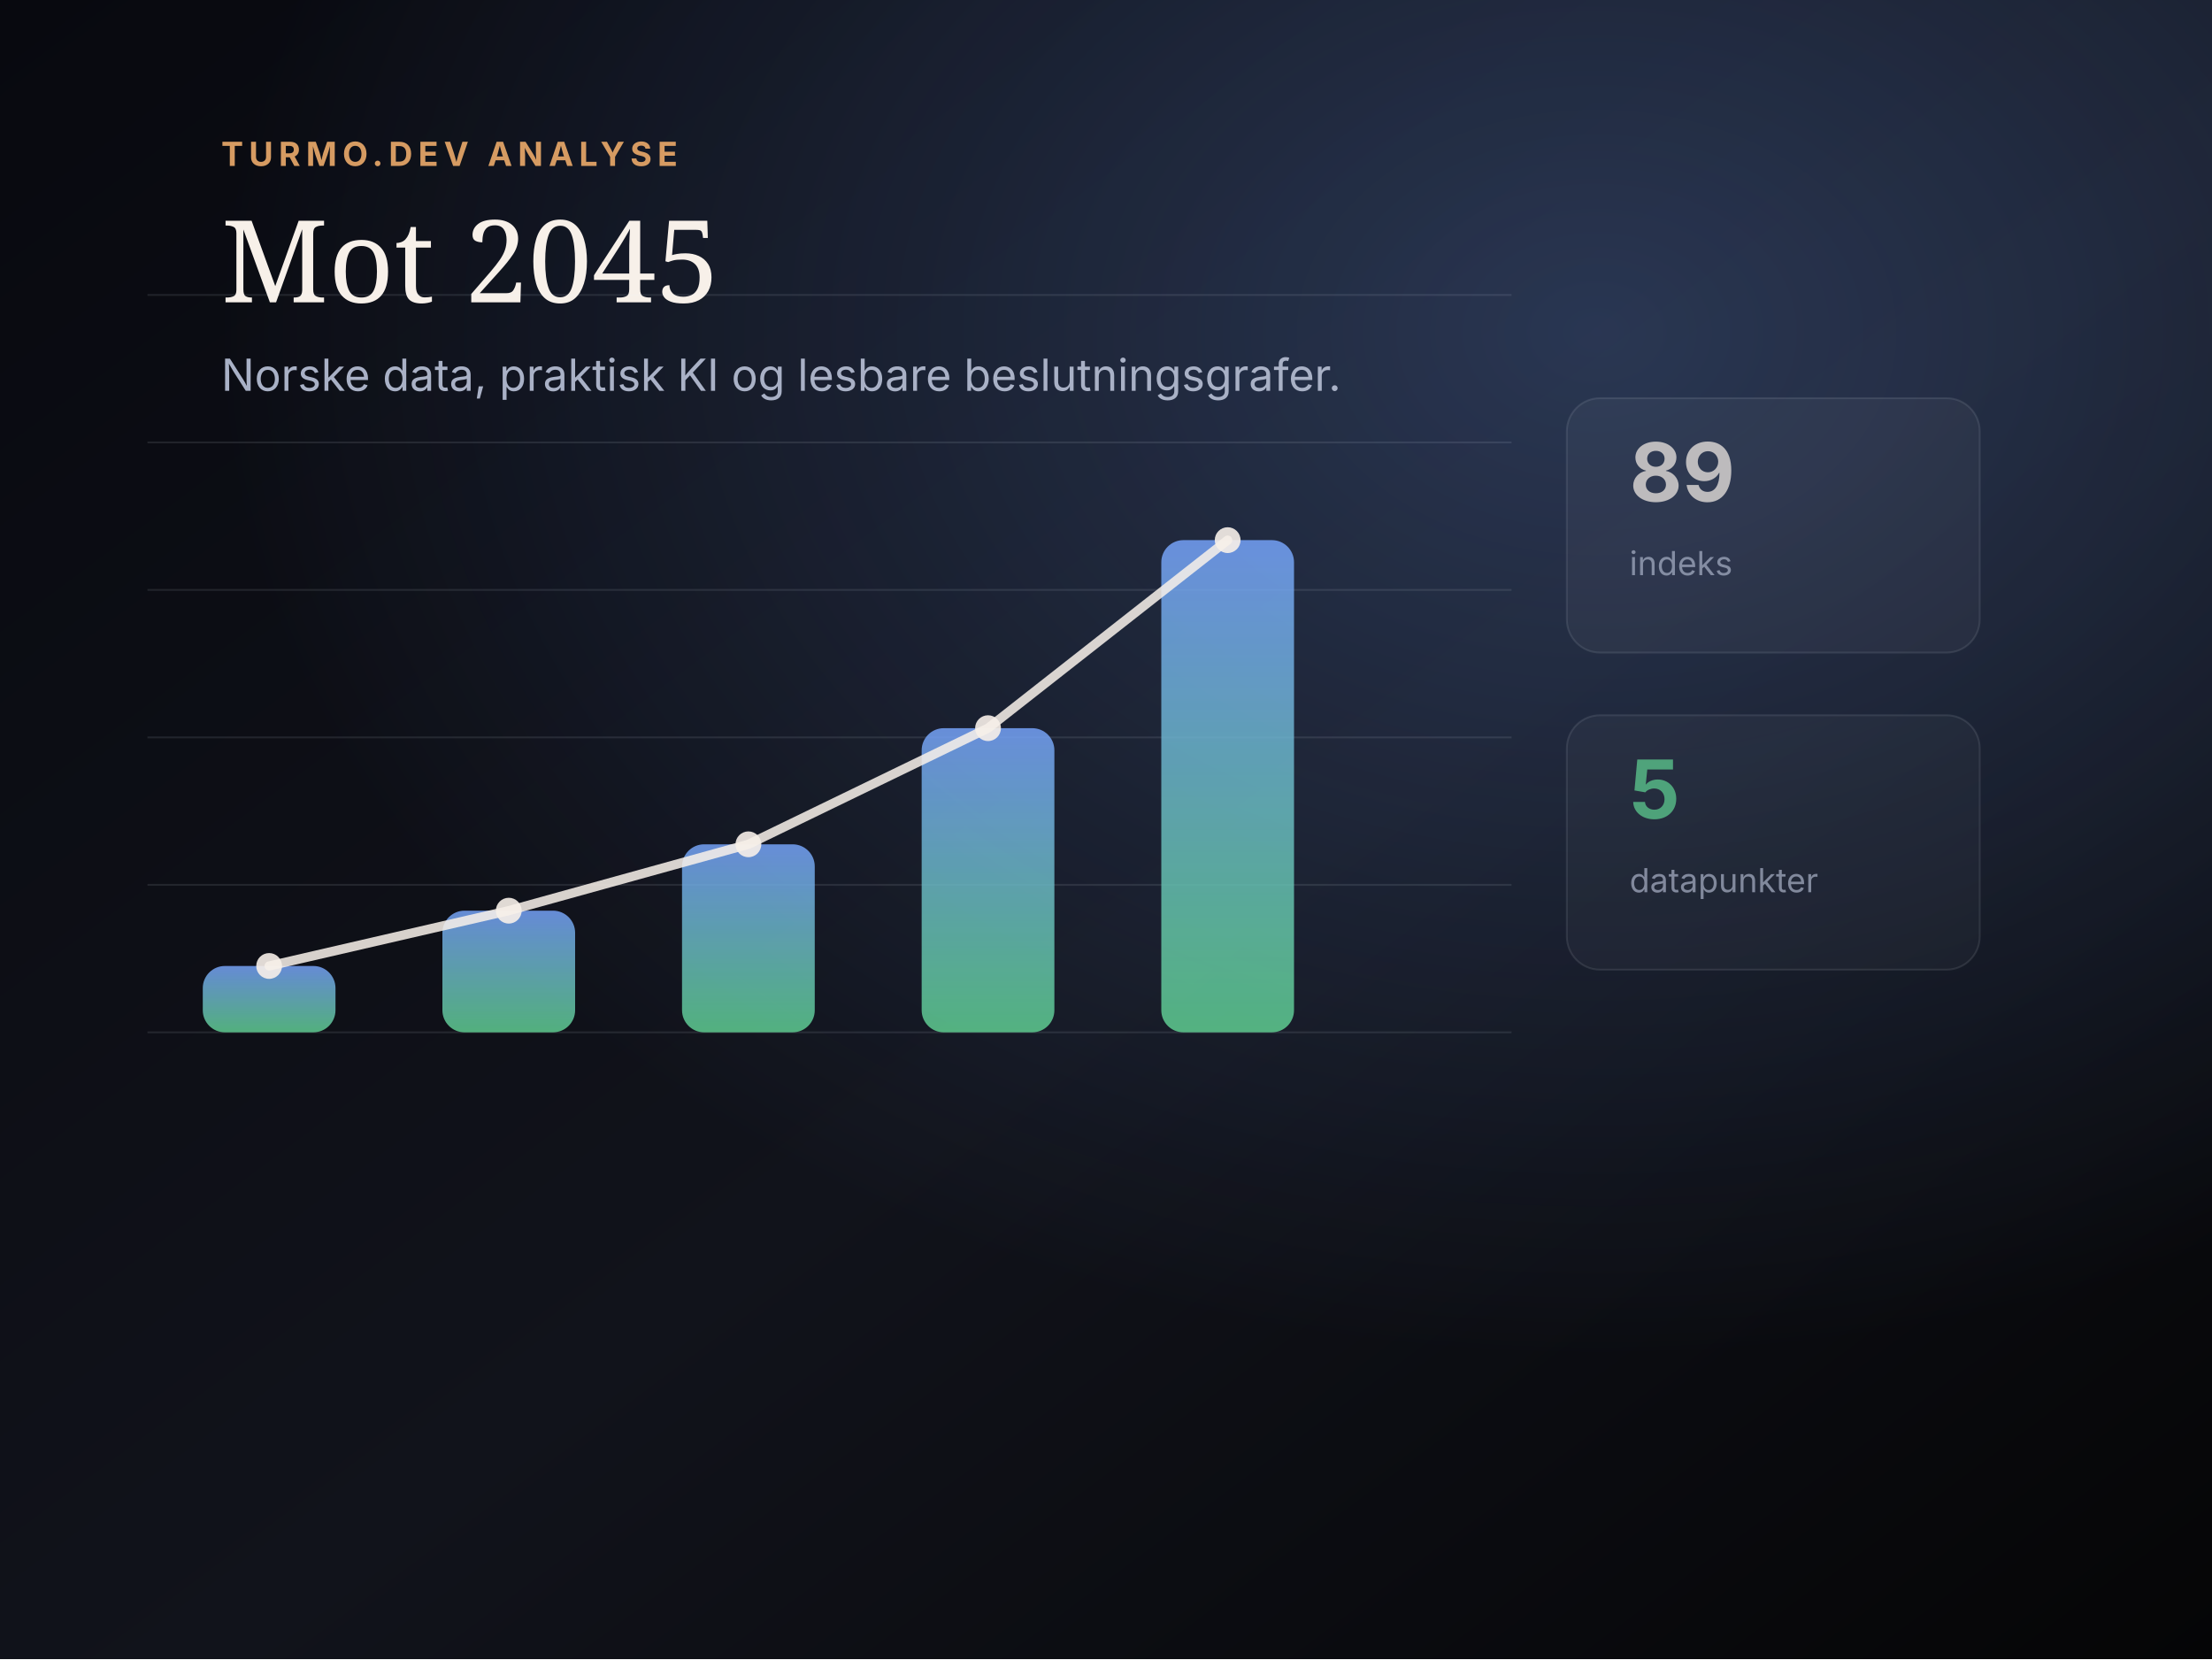
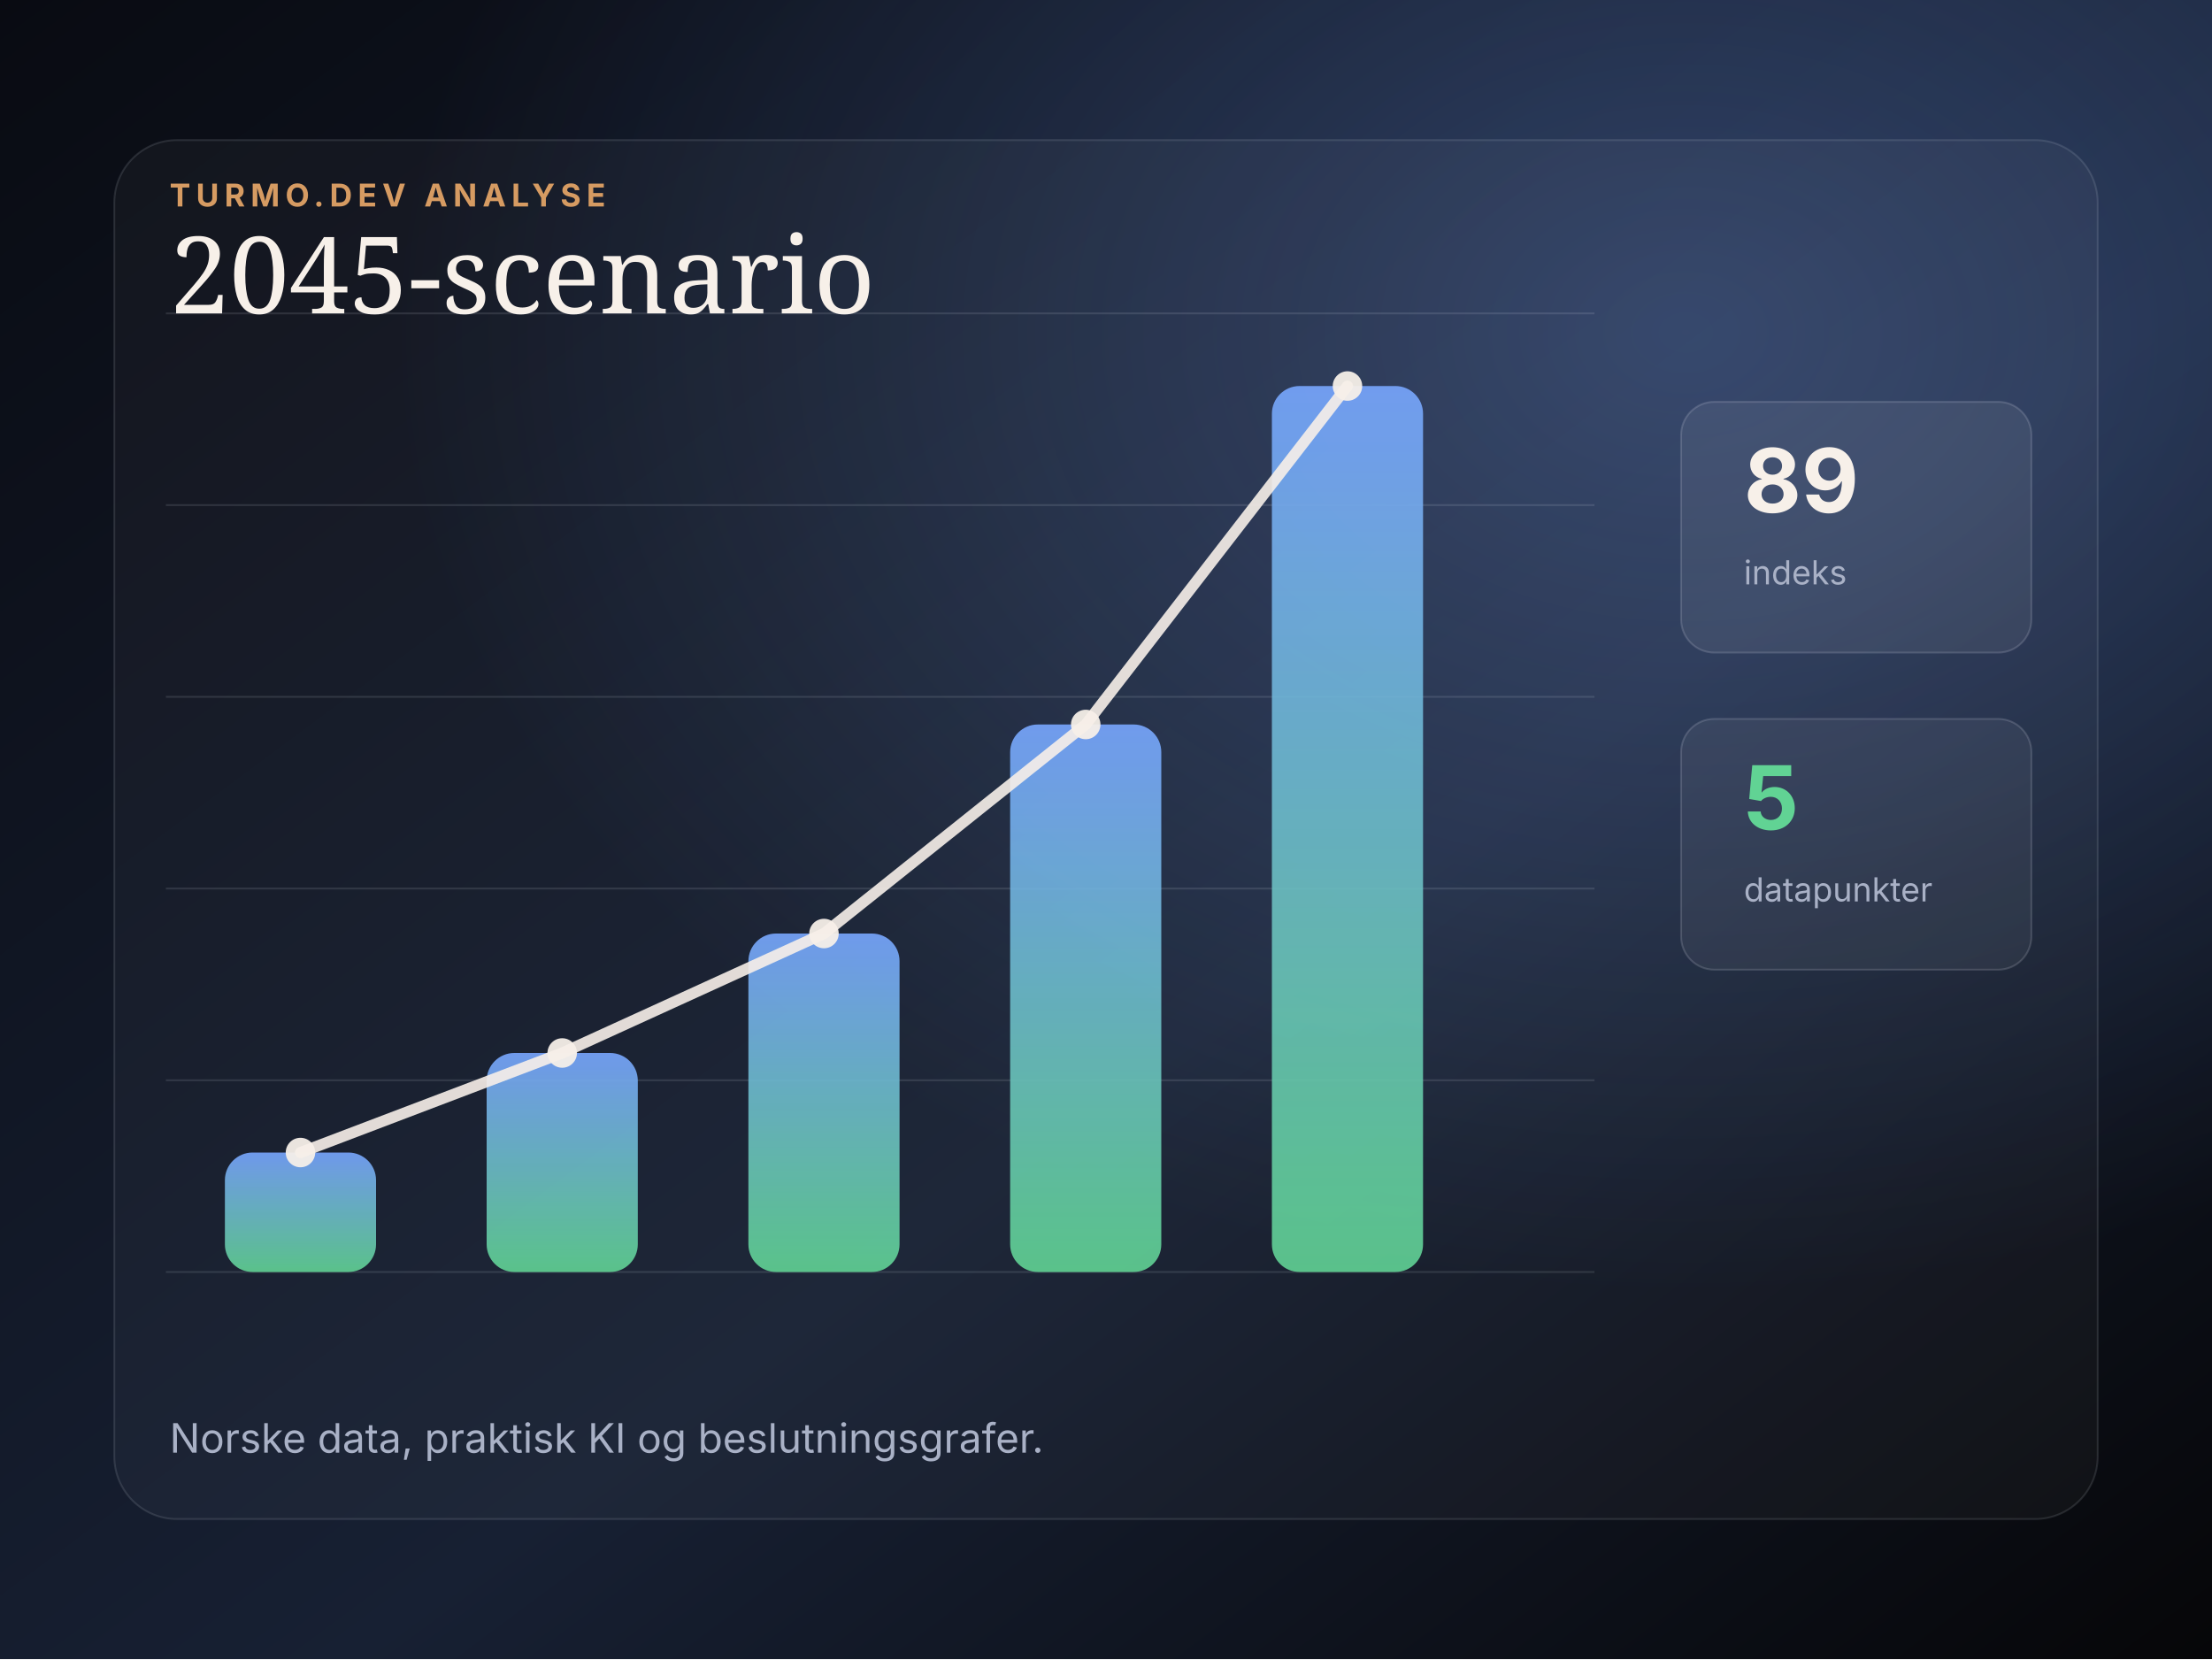
<svg xmlns="http://www.w3.org/2000/svg" width="1200" height="900" viewBox="0 0 1200 900">
  <defs>
    <linearGradient id="bg" x1="0" x2="1" y1="0" y2="1">
-       <stop stop-color="#08090f" />
-       <stop offset=".55" stop-color="#11131b" />
-       <stop offset="1" stop-color="#050506" />
+       <stop stop-color="#090b12" />
+       <stop offset=".58" stop-color="#172033" />
+       <stop offset="1" stop-color="#060608" />
    </linearGradient>
    <linearGradient id="ki-mot-2045-arbeidskraftgapet-bar" x1="0" x2="0" y1="0" y2="1">
      <stop stop-color="#78a6ff" />
      <stop offset="1" stop-color="#61d394" />
    </linearGradient>
-     <radialGradient id="glow" cx="72%" cy="20%" r="62%">
-       <stop stop-color="#78a6ff" stop-opacity=".25" />
+     <radialGradient id="glow" cx="76%" cy="20%" r="58%">
+       <stop stop-color="#78a6ff" stop-opacity=".28" />
      <stop offset="1" stop-color="#78a6ff" stop-opacity="0" />
    </radialGradient>
  </defs>
  <rect width="1200" height="900" fill="url(#bg)" />
  <rect width="1200" height="900" fill="url(#glow)" />
-   <g transform="translate(120 90)">
-     <text x="0" y="0" fill="#d69b62" font-family="Inter, Arial" font-size="18" font-weight="700" letter-spacing="3">TURMO.DEV ANALYSE</text>
-     <text x="0" y="74" fill="#f7f0e9" font-family="Georgia, serif" font-size="62">Mot 2045</text>
-     <text x="0" y="122" fill="#a9b1c6" font-family="Inter, Arial" font-size="24">Norske data, praktisk KI og lesbare beslutningsgrafer.</text>
+   <rect x="62" y="76" width="1076" height="748" rx="34" fill="rgba(255,255,255,.035)" stroke="rgba(238,242,255,.12)" />
+   <g transform="translate(92 112)">
+     <text x="0" y="0" fill="#d69b62" font-family="Inter, Arial" font-size="17" font-weight="700" letter-spacing="3">TURMO.DEV ANALYSE</text>
+     <text x="0" y="58" fill="#f7f0e9" font-family="Georgia, serif" font-size="58">2045-scenario</text>
  </g>
  <g>
-     <line x1="80" y1="160" x2="820" y2="160" stroke="rgba(238,242,255,.10)" />
-     <line x1="80" y1="240" x2="820" y2="240" stroke="rgba(238,242,255,.10)" />
-     <line x1="80" y1="320" x2="820" y2="320" stroke="rgba(238,242,255,.10)" />
-     <line x1="80" y1="400" x2="820" y2="400" stroke="rgba(238,242,255,.10)" />
-     <line x1="80" y1="480" x2="820" y2="480" stroke="rgba(238,242,255,.10)" />
-     <line x1="80" y1="560" x2="820" y2="560" stroke="rgba(238,242,255,.10)" />
+     <line x1="90" y1="170" x2="865" y2="170" stroke="rgba(238,242,255,.12)" />
+     <line x1="90" y1="274" x2="865" y2="274" stroke="rgba(238,242,255,.12)" />
+     <line x1="90" y1="378" x2="865" y2="378" stroke="rgba(238,242,255,.12)" />
+     <line x1="90" y1="482" x2="865" y2="482" stroke="rgba(238,242,255,.12)" />
+     <line x1="90" y1="586" x2="865" y2="586" stroke="rgba(238,242,255,.12)" />
+     <line x1="90" y1="690" x2="865" y2="690" stroke="rgba(238,242,255,.12)" />
  </g>
  <g>
-     <rect x="110" y="524" width="72" height="36" rx="12" fill="url(#ki-mot-2045-arbeidskraftgapet-bar)" opacity="0.82" />
-     <circle cx="146" cy="524" r="7" fill="#f7f0e9" opacity="0.9" />
-     <rect x="240" y="494" width="72" height="66" rx="12" fill="url(#ki-mot-2045-arbeidskraftgapet-bar)" opacity="0.82" />
-     <circle cx="276" cy="494" r="7" fill="#f7f0e9" opacity="0.9" />
-     <rect x="370" y="458" width="72" height="102" rx="12" fill="url(#ki-mot-2045-arbeidskraftgapet-bar)" opacity="0.82" />
-     <circle cx="406" cy="458" r="7" fill="#f7f0e9" opacity="0.9" />
-     <rect x="500" y="395" width="72" height="165" rx="12" fill="url(#ki-mot-2045-arbeidskraftgapet-bar)" opacity="0.82" />
-     <circle cx="536" cy="395" r="7" fill="#f7f0e9" opacity="0.9" />
-     <rect x="630" y="293" width="72" height="267" rx="12" fill="url(#ki-mot-2045-arbeidskraftgapet-bar)" opacity="0.82" />
-     <circle cx="666" cy="293" r="7" fill="#f7f0e9" opacity="0.9" />
+     <rect x="122" y="625.2" width="82" height="64.8" rx="15" fill="url(#ki-mot-2045-arbeidskraftgapet-bar)" opacity="0.9" />
+     <circle cx="163" cy="625.2" r="8" fill="#f7f0e9" opacity=".94" />
+     <rect x="264" y="571.2" width="82" height="118.8" rx="15" fill="url(#ki-mot-2045-arbeidskraftgapet-bar)" opacity="0.9" />
+     <circle cx="305" cy="571.2" r="8" fill="#f7f0e9" opacity=".94" />
+     <rect x="406" y="506.4" width="82" height="183.6" rx="15" fill="url(#ki-mot-2045-arbeidskraftgapet-bar)" opacity="0.9" />
+     <circle cx="447" cy="506.4" r="8" fill="#f7f0e9" opacity=".94" />
+     <rect x="548" y="393.0" width="82" height="297.0" rx="15" fill="url(#ki-mot-2045-arbeidskraftgapet-bar)" opacity="0.9" />
+     <circle cx="589" cy="393.0" r="8" fill="#f7f0e9" opacity=".94" />
+     <rect x="690" y="209.4" width="82" height="480.6" rx="15" fill="url(#ki-mot-2045-arbeidskraftgapet-bar)" opacity="0.9" />
+     <circle cx="731" cy="209.4" r="8" fill="#f7f0e9" opacity=".94" />
  </g>
-   <polyline points="146,524 276,494 406,458 536,395 666,293" fill="none" stroke="#f7f0e9" stroke-width="5" stroke-linecap="round" stroke-linejoin="round" opacity=".86" />
-   <g opacity=".72">
-     <rect x="850" y="216" width="224" height="138" rx="18" fill="rgba(255,255,255,.055)" stroke="rgba(238,242,255,.14)" />
-     <text x="884" y="272" fill="#f7f0e9" font-family="Inter, Arial" font-size="44" font-weight="700">89</text>
-     <text x="884" y="312" fill="#a9b1c6" font-family="Inter, Arial" font-size="18">indeks</text>
-     <rect x="850" y="388" width="224" height="138" rx="18" fill="rgba(255,255,255,.045)" stroke="rgba(238,242,255,.14)" />
-     <text x="884" y="444" fill="#61d394" font-family="Inter, Arial" font-size="44" font-weight="700">5</text>
-     <text x="884" y="484" fill="#a9b1c6" font-family="Inter, Arial" font-size="18">datapunkter</text>
+   <polyline points="163,625.2 305,571.2 447,506.4 589,393.0 731,209.4" fill="none" stroke="#f7f0e9" stroke-width="6" stroke-linecap="round" stroke-linejoin="round" opacity=".9" />
+   <g>
+     <rect x="912" y="218" width="190" height="136" rx="18" fill="rgba(255,255,255,.07)" stroke="rgba(238,242,255,.16)" />
+     <text x="946" y="278" fill="#f7f0e9" font-family="Inter, Arial" font-size="48" font-weight="700">89</text>
+     <text x="946" y="317" fill="#a9b1c6" font-family="Inter, Arial" font-size="18">indeks</text>
+     <rect x="912" y="390" width="190" height="136" rx="18" fill="rgba(255,255,255,.055)" stroke="rgba(238,242,255,.16)" />
+     <text x="946" y="450" fill="#61d394" font-family="Inter, Arial" font-size="48" font-weight="700">5</text>
+     <text x="946" y="489" fill="#a9b1c6" font-family="Inter, Arial" font-size="18">datapunkter</text>
  </g>
+   <text x="92" y="788" fill="#a9b1c6" font-family="Inter, Arial" font-size="22">Norske data, praktisk KI og beslutningsgrafer.</text>
</svg>
